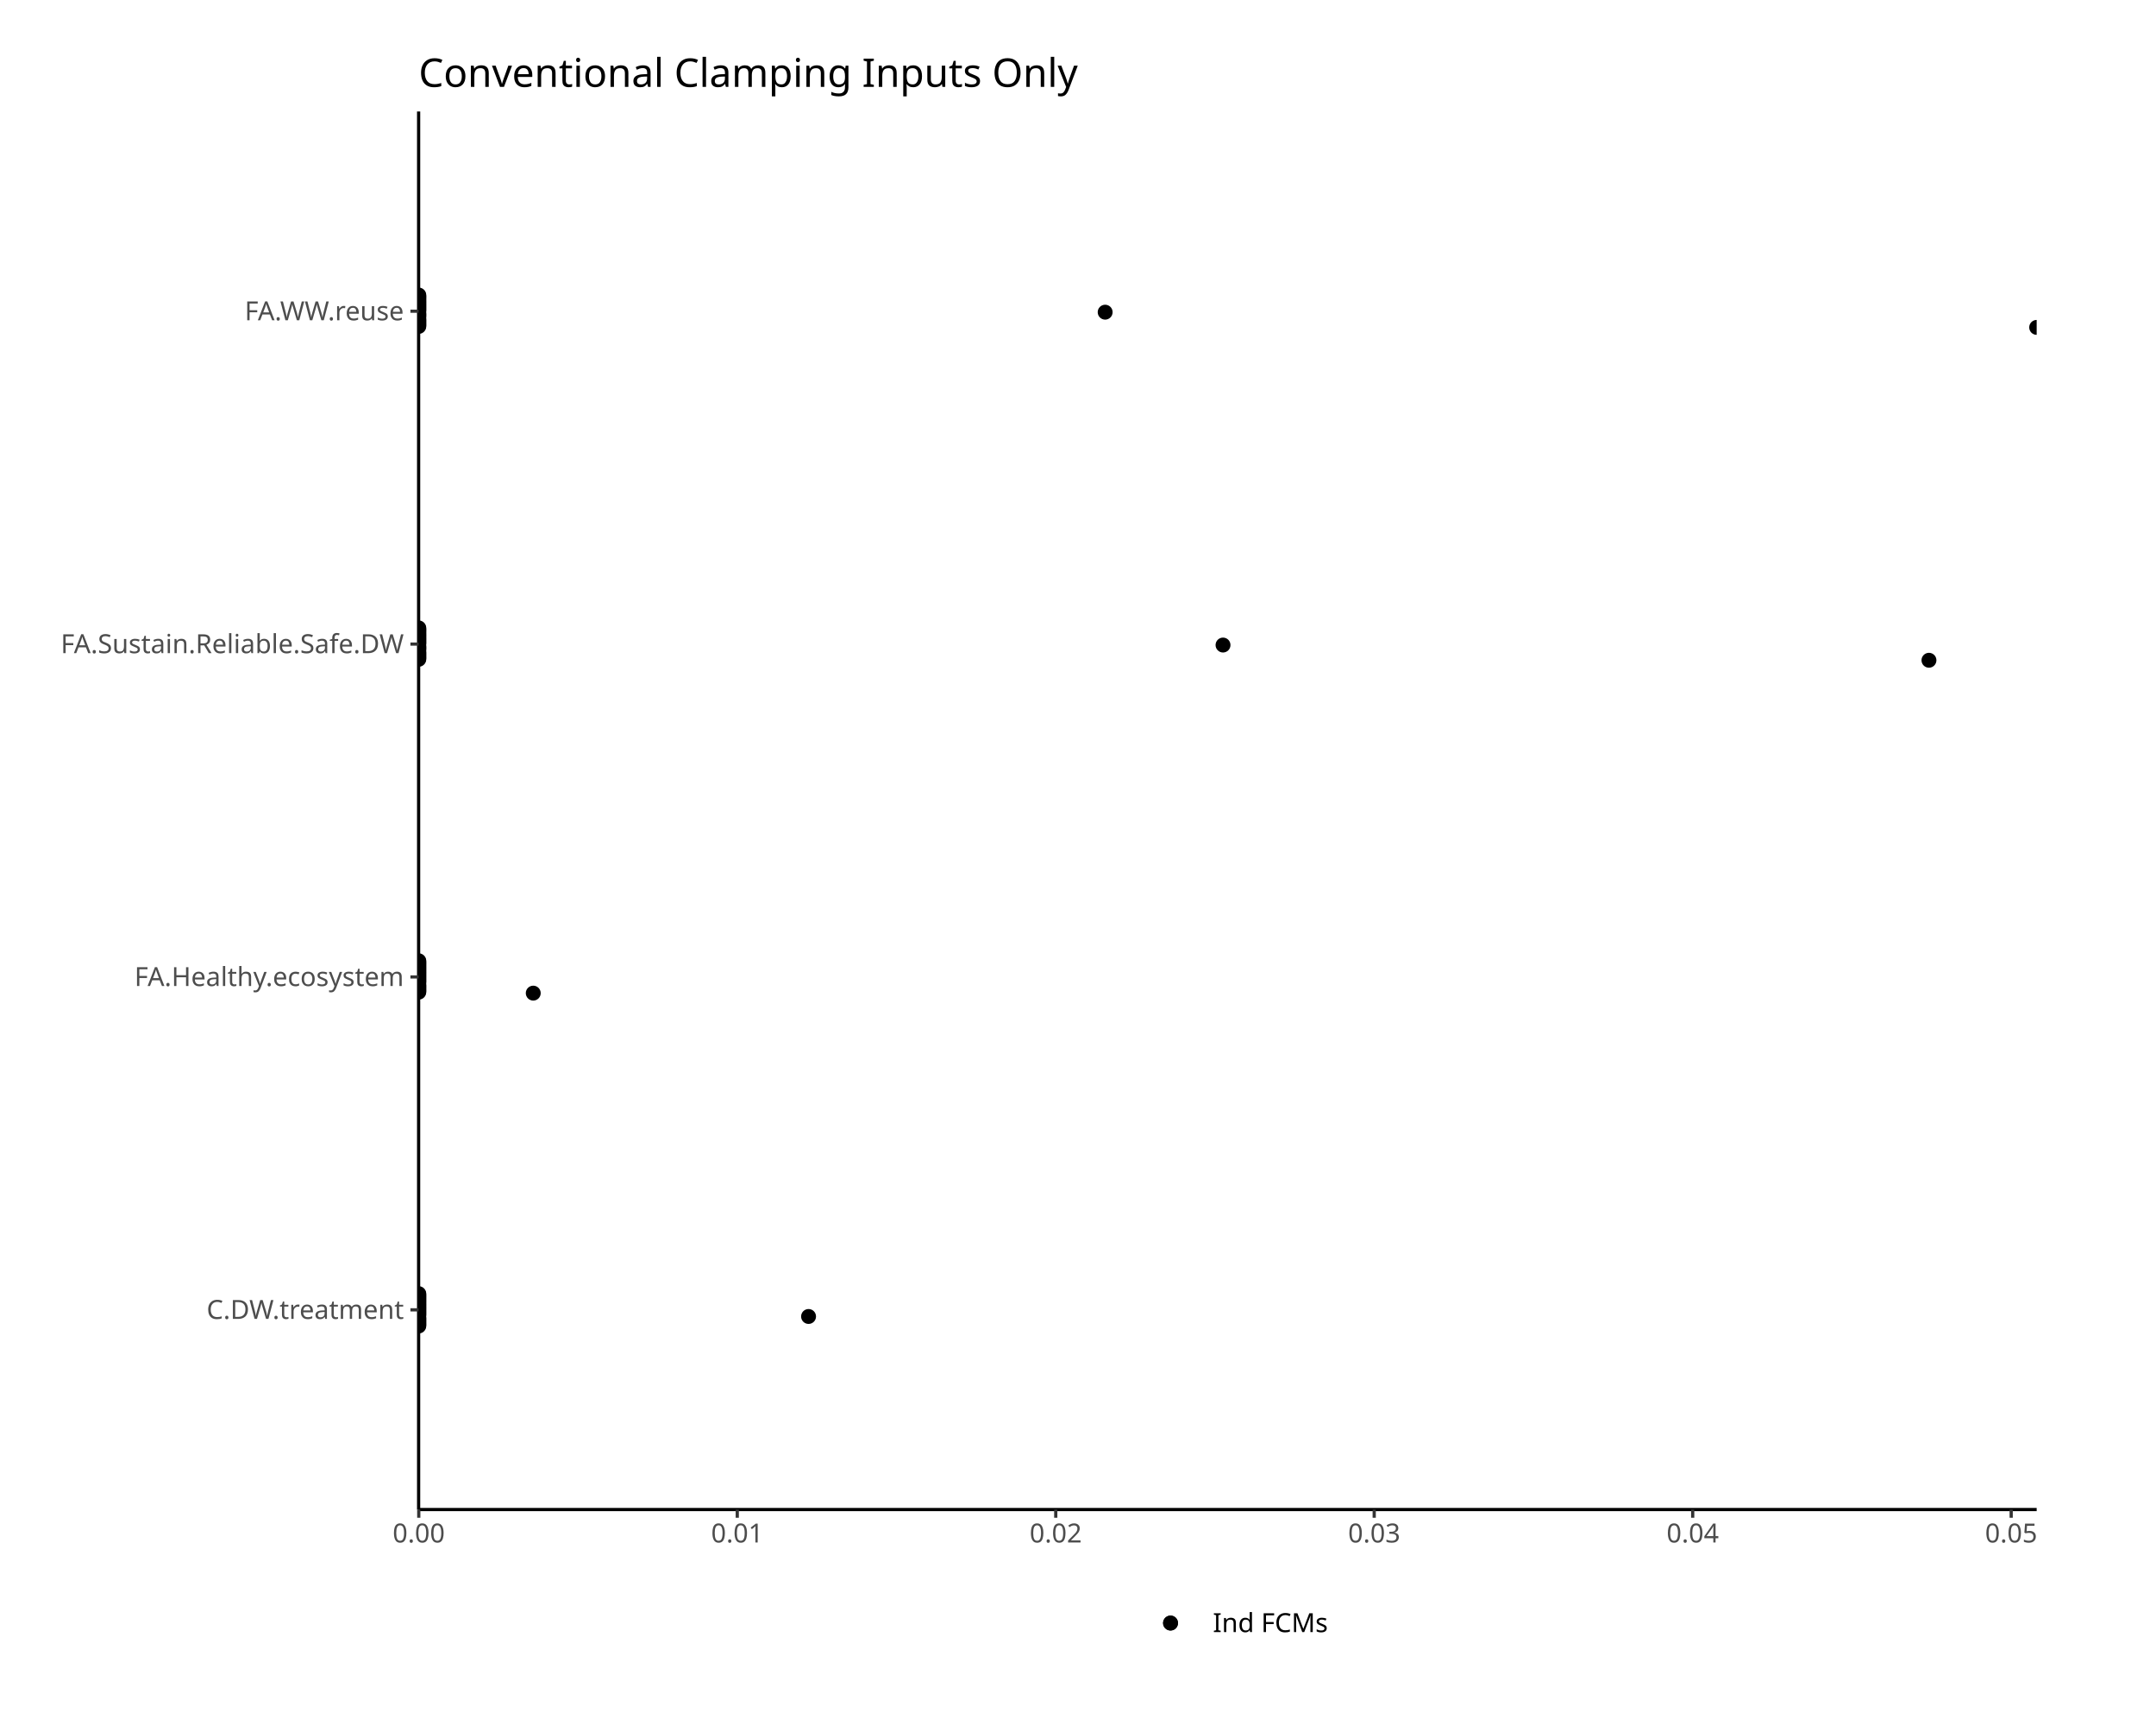
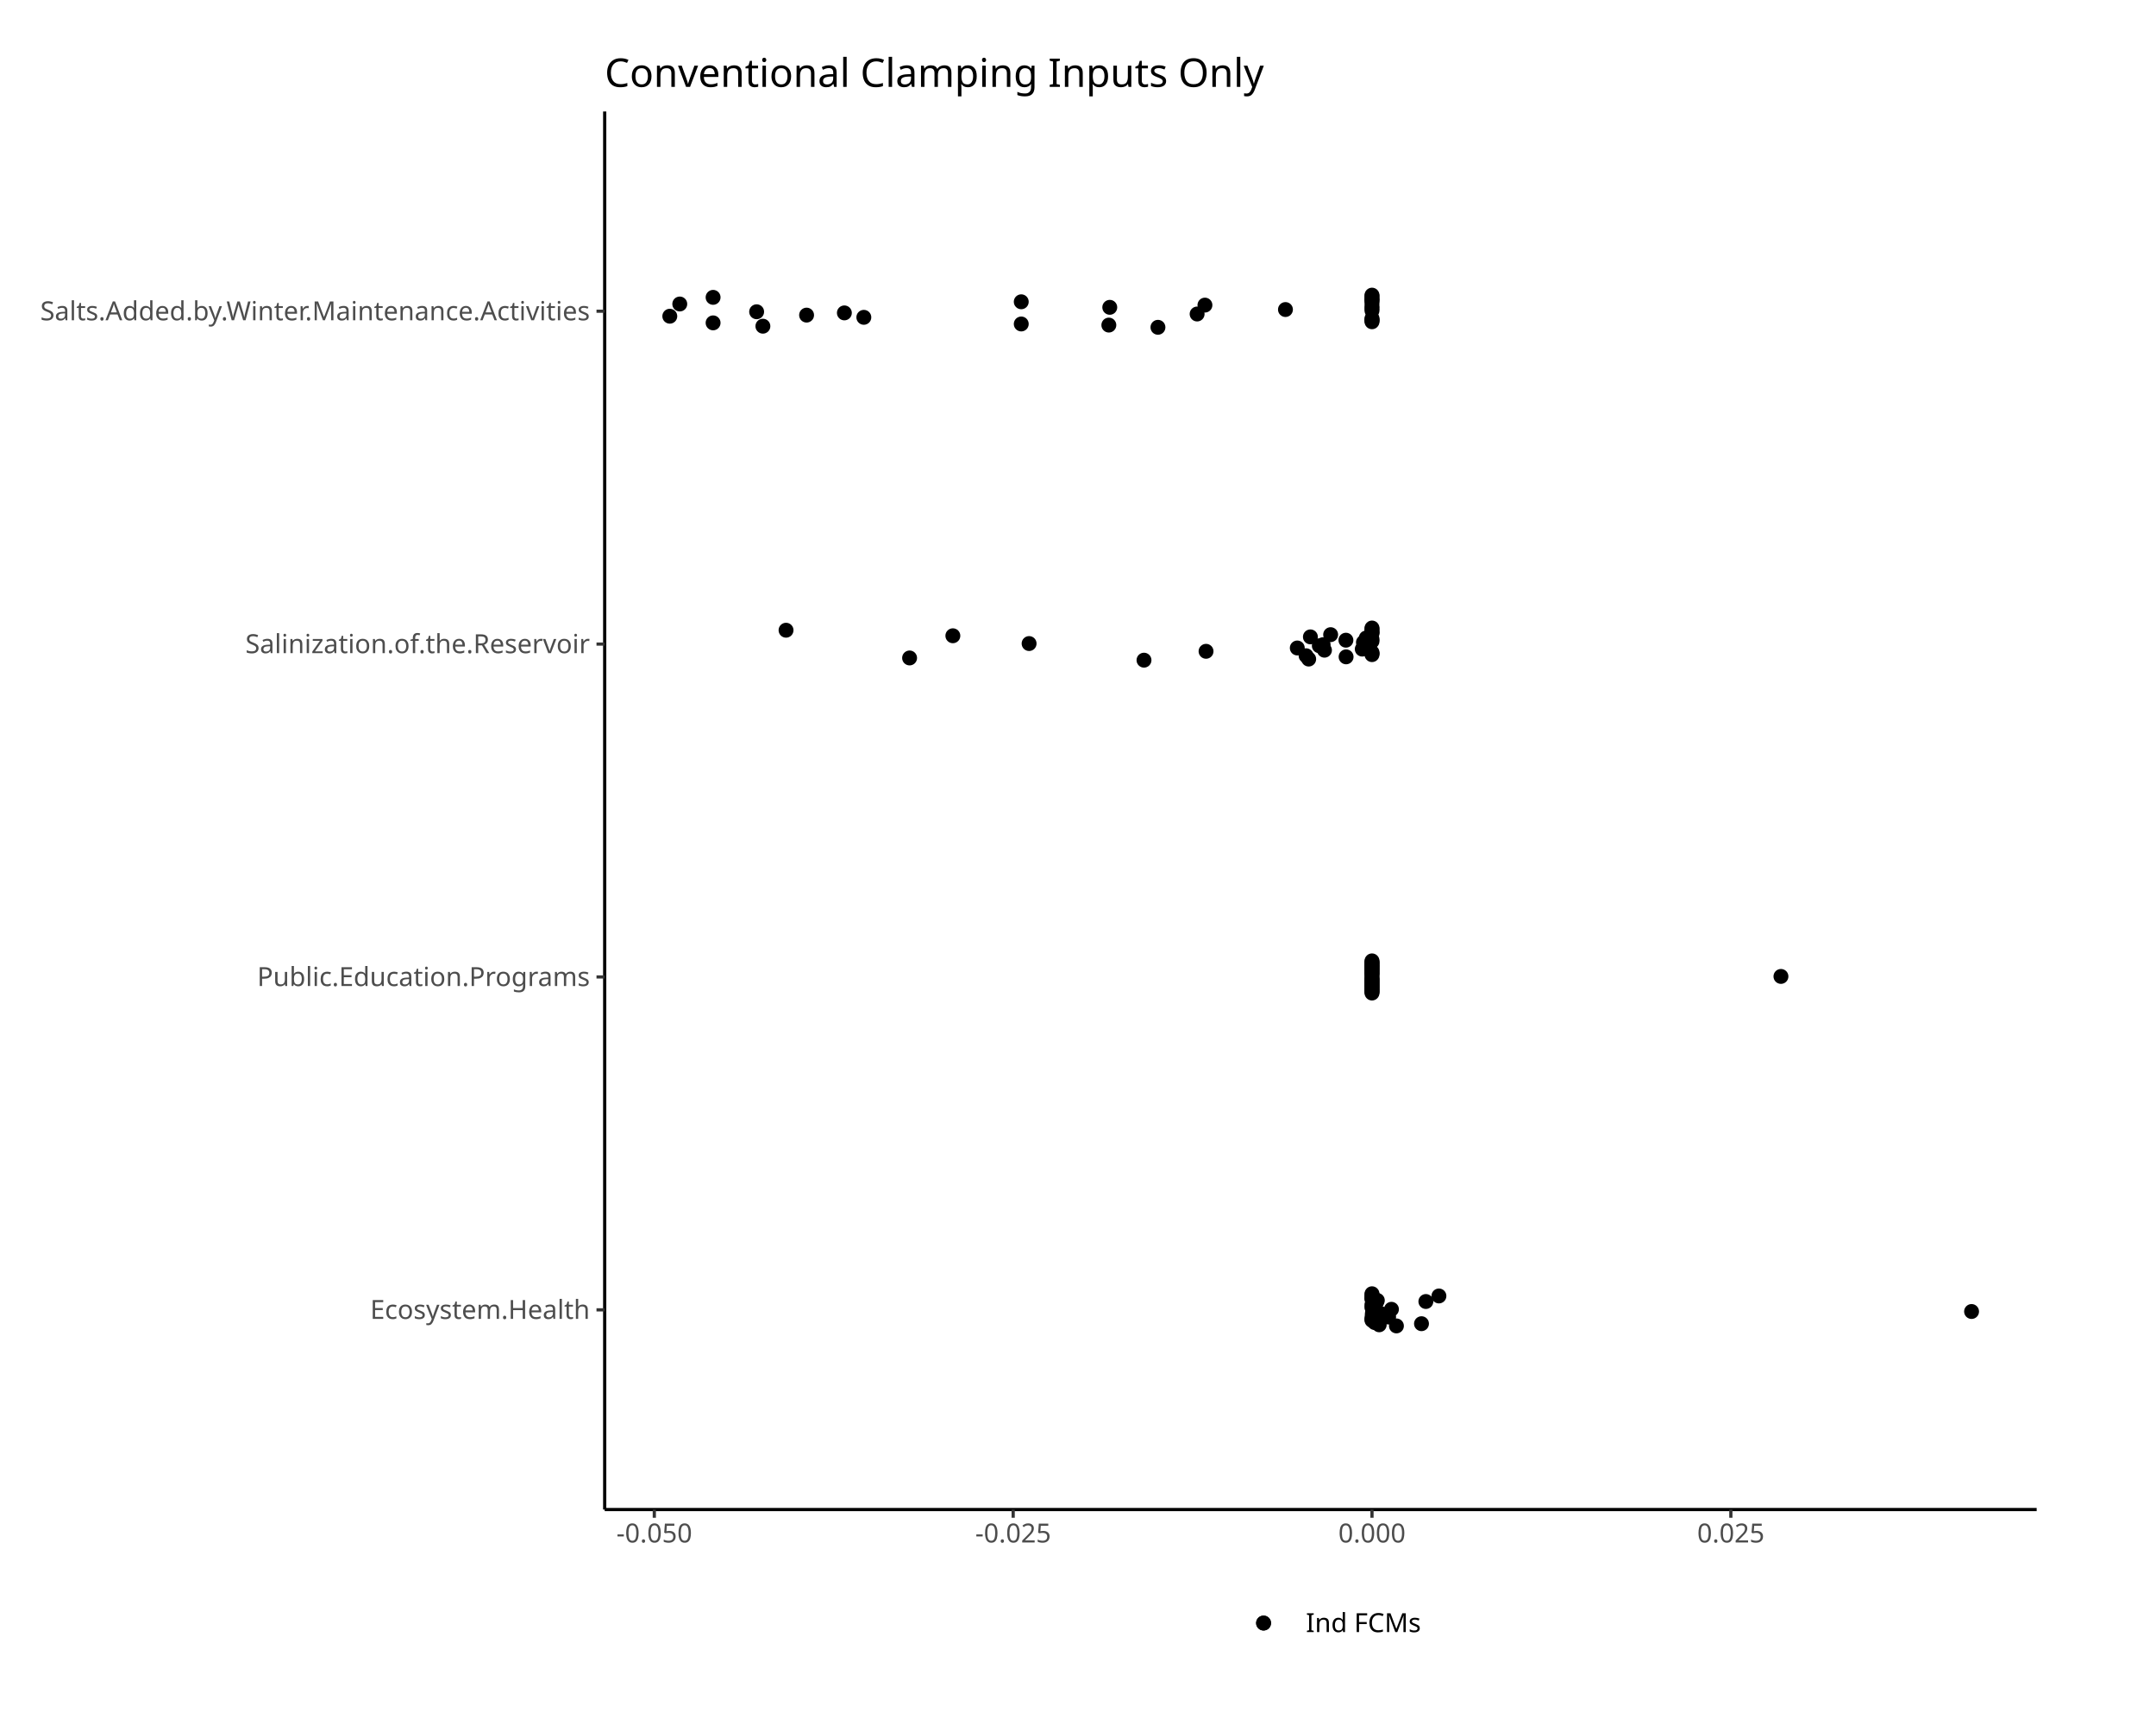
<svg xmlns="http://www.w3.org/2000/svg" class="svglite" data-engine-version="2.0" width="720.00pt" height="576.00pt" viewBox="0 0 720.00 576.00">
  <defs>
    <style type="text/css">
    .svglite line, .svglite polyline, .svglite polygon, .svglite path, .svglite rect, .svglite circle {
      fill: none;
      stroke: #000000;
      stroke-linecap: round;
      stroke-linejoin: round;
      stroke-miterlimit: 10.00;
    }
  </style>
  </defs>
  <rect width="100%" height="100%" style="stroke: none; fill: #FFFFFF;" />
  <defs>
    <clipPath id="cpMC4wMHw3MjAuMDB8MC4wMHw1NzYuMDA=">
      <rect x="0.00" y="0.00" width="720.00" height="576.00" />
    </clipPath>
  </defs>
  <g clip-path="url(#cpMC4wMHw3MjAuMDB8MC4wMHw1NzYuMDA=)">
    <rect x="-0" y="0.00" width="720.00" height="576.00" style="stroke-width: 1.07; stroke: #FFFFFF; fill: #FFFFFF;" />
  </g>
  <defs>
-     <clipPath id="cpMTM5LjgwfDY4MC4xNXwzNy4yM3w1MDQuMDY=">
-       <rect x="139.80" y="37.23" width="540.35" height="466.83" />
+     <clipPath id="cpMjAxLjk0fDY4MC4xNXwzNy4yM3w1MDQuMDY=">
+       <rect x="201.94" y="37.23" width="478.21" height="466.83" />
    </clipPath>
  </defs>
-   <g clip-path="url(#cpMTM5LjgwfDY4MC4xNXwzNy4yM3w1MDQuMDY=)">
-     <rect x="139.80" y="37.23" width="540.35" height="466.83" style="stroke-width: 1.07; stroke: none; fill: #FFFFFF;" />
-     <circle cx="139.85" cy="442.77" r="2.49" style="stroke-width: 0.71; stroke: none; fill: #000000;" />
-     <circle cx="139.85" cy="442.45" r="2.49" style="stroke-width: 0.71; stroke: none; fill: #000000;" />
-     <circle cx="139.85" cy="442.14" r="2.49" style="stroke-width: 0.71; stroke: none; fill: #000000;" />
-     <circle cx="139.85" cy="441.82" r="2.49" style="stroke-width: 0.71; stroke: none; fill: #000000;" />
-     <circle cx="139.85" cy="441.50" r="2.49" style="stroke-width: 0.71; stroke: none; fill: #000000;" />
-     <circle cx="139.85" cy="441.18" r="2.49" style="stroke-width: 0.71; stroke: none; fill: #000000;" />
-     <circle cx="139.85" cy="440.87" r="2.49" style="stroke-width: 0.71; stroke: none; fill: #000000;" />
-     <circle cx="139.85" cy="440.55" r="2.49" style="stroke-width: 0.71; stroke: none; fill: #000000;" />
-     <circle cx="139.85" cy="440.23" r="2.49" style="stroke-width: 0.71; stroke: none; fill: #000000;" />
-     <circle cx="139.85" cy="439.91" r="2.49" style="stroke-width: 0.71; stroke: none; fill: #000000;" />
-     <circle cx="270.02" cy="439.59" r="2.49" style="stroke-width: 0.71; stroke: none; fill: #000000;" />
-     <circle cx="139.85" cy="439.28" r="2.49" style="stroke-width: 0.71; stroke: none; fill: #000000;" />
-     <circle cx="139.85" cy="438.96" r="2.49" style="stroke-width: 0.71; stroke: none; fill: #000000;" />
-     <circle cx="139.85" cy="438.64" r="2.49" style="stroke-width: 0.71; stroke: none; fill: #000000;" />
-     <circle cx="139.85" cy="438.32" r="2.49" style="stroke-width: 0.71; stroke: none; fill: #000000;" />
-     <circle cx="139.85" cy="438.01" r="2.49" style="stroke-width: 0.71; stroke: none; fill: #000000;" />
-     <circle cx="139.85" cy="437.69" r="2.49" style="stroke-width: 0.71; stroke: none; fill: #000000;" />
-     <circle cx="139.85" cy="437.37" r="2.49" style="stroke-width: 0.71; stroke: none; fill: #000000;" />
-     <circle cx="139.85" cy="437.05" r="2.49" style="stroke-width: 0.71; stroke: none; fill: #000000;" />
-     <circle cx="139.85" cy="436.74" r="2.49" style="stroke-width: 0.71; stroke: none; fill: #000000;" />
-     <circle cx="139.85" cy="436.42" r="2.49" style="stroke-width: 0.71; stroke: none; fill: #000000;" />
-     <circle cx="139.85" cy="436.10" r="2.49" style="stroke-width: 0.71; stroke: none; fill: #000000;" />
-     <circle cx="139.85" cy="435.78" r="2.49" style="stroke-width: 0.71; stroke: none; fill: #000000;" />
-     <circle cx="139.85" cy="435.47" r="2.49" style="stroke-width: 0.71; stroke: none; fill: #000000;" />
-     <circle cx="139.85" cy="435.15" r="2.49" style="stroke-width: 0.71; stroke: none; fill: #000000;" />
-     <circle cx="139.85" cy="434.83" r="2.49" style="stroke-width: 0.71; stroke: none; fill: #000000;" />
-     <circle cx="139.85" cy="434.51" r="2.49" style="stroke-width: 0.71; stroke: none; fill: #000000;" />
-     <circle cx="139.85" cy="434.20" r="2.49" style="stroke-width: 0.71; stroke: none; fill: #000000;" />
-     <circle cx="139.85" cy="433.88" r="2.49" style="stroke-width: 0.71; stroke: none; fill: #000000;" />
-     <circle cx="139.85" cy="433.56" r="2.49" style="stroke-width: 0.71; stroke: none; fill: #000000;" />
-     <circle cx="139.85" cy="433.24" r="2.49" style="stroke-width: 0.71; stroke: none; fill: #000000;" />
-     <circle cx="139.85" cy="432.93" r="2.49" style="stroke-width: 0.71; stroke: none; fill: #000000;" />
-     <circle cx="139.85" cy="432.61" r="2.49" style="stroke-width: 0.71; stroke: none; fill: #000000;" />
-     <circle cx="139.85" cy="432.29" r="2.49" style="stroke-width: 0.71; stroke: none; fill: #000000;" />
-     <circle cx="139.85" cy="431.97" r="2.49" style="stroke-width: 0.71; stroke: none; fill: #000000;" />
-     <circle cx="178.08" cy="331.62" r="2.49" style="stroke-width: 0.71; stroke: none; fill: #000000;" />
-     <circle cx="139.85" cy="331.30" r="2.49" style="stroke-width: 0.71; stroke: none; fill: #000000;" />
-     <circle cx="139.85" cy="330.98" r="2.49" style="stroke-width: 0.71; stroke: none; fill: #000000;" />
-     <circle cx="139.85" cy="330.67" r="2.49" style="stroke-width: 0.71; stroke: none; fill: #000000;" />
-     <circle cx="139.85" cy="330.35" r="2.49" style="stroke-width: 0.71; stroke: none; fill: #000000;" />
-     <circle cx="139.85" cy="330.03" r="2.49" style="stroke-width: 0.71; stroke: none; fill: #000000;" />
-     <circle cx="139.85" cy="329.71" r="2.49" style="stroke-width: 0.71; stroke: none; fill: #000000;" />
-     <circle cx="139.85" cy="329.40" r="2.49" style="stroke-width: 0.71; stroke: none; fill: #000000;" />
-     <circle cx="139.85" cy="329.08" r="2.49" style="stroke-width: 0.71; stroke: none; fill: #000000;" />
-     <circle cx="139.85" cy="328.76" r="2.49" style="stroke-width: 0.71; stroke: none; fill: #000000;" />
-     <circle cx="139.80" cy="328.44" r="2.49" style="stroke-width: 0.71; stroke: none; fill: #000000;" />
-     <circle cx="139.85" cy="328.13" r="2.49" style="stroke-width: 0.71; stroke: none; fill: #000000;" />
-     <circle cx="139.85" cy="327.81" r="2.49" style="stroke-width: 0.71; stroke: none; fill: #000000;" />
-     <circle cx="139.85" cy="327.49" r="2.49" style="stroke-width: 0.71; stroke: none; fill: #000000;" />
-     <circle cx="139.85" cy="327.17" r="2.49" style="stroke-width: 0.71; stroke: none; fill: #000000;" />
-     <circle cx="139.85" cy="326.86" r="2.49" style="stroke-width: 0.71; stroke: none; fill: #000000;" />
-     <circle cx="139.85" cy="326.54" r="2.49" style="stroke-width: 0.71; stroke: none; fill: #000000;" />
-     <circle cx="139.85" cy="326.22" r="2.49" style="stroke-width: 0.71; stroke: none; fill: #000000;" />
-     <circle cx="139.85" cy="325.90" r="2.49" style="stroke-width: 0.71; stroke: none; fill: #000000;" />
-     <circle cx="139.85" cy="325.59" r="2.49" style="stroke-width: 0.71; stroke: none; fill: #000000;" />
-     <circle cx="139.85" cy="325.27" r="2.49" style="stroke-width: 0.71; stroke: none; fill: #000000;" />
-     <circle cx="139.85" cy="324.95" r="2.49" style="stroke-width: 0.71; stroke: none; fill: #000000;" />
-     <circle cx="139.85" cy="324.63" r="2.49" style="stroke-width: 0.71; stroke: none; fill: #000000;" />
-     <circle cx="139.85" cy="324.32" r="2.49" style="stroke-width: 0.71; stroke: none; fill: #000000;" />
-     <circle cx="139.85" cy="324.00" r="2.49" style="stroke-width: 0.71; stroke: none; fill: #000000;" />
-     <circle cx="139.85" cy="323.68" r="2.49" style="stroke-width: 0.71; stroke: none; fill: #000000;" />
-     <circle cx="139.85" cy="323.36" r="2.49" style="stroke-width: 0.71; stroke: none; fill: #000000;" />
-     <circle cx="139.85" cy="323.05" r="2.49" style="stroke-width: 0.71; stroke: none; fill: #000000;" />
-     <circle cx="139.85" cy="322.73" r="2.49" style="stroke-width: 0.71; stroke: none; fill: #000000;" />
-     <circle cx="139.85" cy="322.41" r="2.49" style="stroke-width: 0.71; stroke: none; fill: #000000;" />
-     <circle cx="139.85" cy="322.09" r="2.49" style="stroke-width: 0.71; stroke: none; fill: #000000;" />
-     <circle cx="139.85" cy="321.78" r="2.49" style="stroke-width: 0.71; stroke: none; fill: #000000;" />
-     <circle cx="139.85" cy="321.46" r="2.49" style="stroke-width: 0.71; stroke: none; fill: #000000;" />
-     <circle cx="139.85" cy="321.14" r="2.49" style="stroke-width: 0.71; stroke: none; fill: #000000;" />
-     <circle cx="139.85" cy="320.82" r="2.49" style="stroke-width: 0.71; stroke: none; fill: #000000;" />
-     <circle cx="644.18" cy="220.47" r="2.49" style="stroke-width: 0.71; stroke: none; fill: #000000;" />
-     <circle cx="139.85" cy="220.15" r="2.49" style="stroke-width: 0.71; stroke: none; fill: #000000;" />
-     <circle cx="139.85" cy="219.83" r="2.49" style="stroke-width: 0.71; stroke: none; fill: #000000;" />
-     <circle cx="139.85" cy="219.52" r="2.49" style="stroke-width: 0.71; stroke: none; fill: #000000;" />
-     <circle cx="139.85" cy="219.20" r="2.49" style="stroke-width: 0.71; stroke: none; fill: #000000;" />
-     <circle cx="139.85" cy="218.88" r="2.49" style="stroke-width: 0.71; stroke: none; fill: #000000;" />
-     <circle cx="139.85" cy="218.56" r="2.49" style="stroke-width: 0.71; stroke: none; fill: #000000;" />
-     <circle cx="139.85" cy="218.25" r="2.49" style="stroke-width: 0.71; stroke: none; fill: #000000;" />
-     <circle cx="139.85" cy="217.93" r="2.49" style="stroke-width: 0.71; stroke: none; fill: #000000;" />
-     <circle cx="139.85" cy="217.61" r="2.49" style="stroke-width: 0.71; stroke: none; fill: #000000;" />
-     <circle cx="139.80" cy="217.29" r="2.49" style="stroke-width: 0.71; stroke: none; fill: #000000;" />
-     <circle cx="139.85" cy="216.98" r="2.49" style="stroke-width: 0.71; stroke: none; fill: #000000;" />
-     <circle cx="139.85" cy="216.66" r="2.49" style="stroke-width: 0.71; stroke: none; fill: #000000;" />
-     <circle cx="139.85" cy="216.34" r="2.49" style="stroke-width: 0.71; stroke: none; fill: #000000;" />
-     <circle cx="139.85" cy="216.02" r="2.49" style="stroke-width: 0.71; stroke: none; fill: #000000;" />
-     <circle cx="139.85" cy="215.71" r="2.49" style="stroke-width: 0.71; stroke: none; fill: #000000;" />
-     <circle cx="408.43" cy="215.39" r="2.49" style="stroke-width: 0.71; stroke: none; fill: #000000;" />
-     <circle cx="139.85" cy="215.07" r="2.49" style="stroke-width: 0.71; stroke: none; fill: #000000;" />
-     <circle cx="139.85" cy="214.75" r="2.49" style="stroke-width: 0.71; stroke: none; fill: #000000;" />
-     <circle cx="139.85" cy="214.44" r="2.49" style="stroke-width: 0.71; stroke: none; fill: #000000;" />
-     <circle cx="139.85" cy="214.12" r="2.49" style="stroke-width: 0.71; stroke: none; fill: #000000;" />
-     <circle cx="139.85" cy="213.80" r="2.49" style="stroke-width: 0.71; stroke: none; fill: #000000;" />
-     <circle cx="139.85" cy="213.48" r="2.49" style="stroke-width: 0.71; stroke: none; fill: #000000;" />
-     <circle cx="139.85" cy="213.17" r="2.49" style="stroke-width: 0.71; stroke: none; fill: #000000;" />
-     <circle cx="139.85" cy="212.85" r="2.49" style="stroke-width: 0.71; stroke: none; fill: #000000;" />
-     <circle cx="139.85" cy="212.53" r="2.49" style="stroke-width: 0.71; stroke: none; fill: #000000;" />
-     <circle cx="139.85" cy="212.21" r="2.49" style="stroke-width: 0.71; stroke: none; fill: #000000;" />
-     <circle cx="139.85" cy="211.89" r="2.49" style="stroke-width: 0.71; stroke: none; fill: #000000;" />
-     <circle cx="139.85" cy="211.58" r="2.49" style="stroke-width: 0.71; stroke: none; fill: #000000;" />
-     <circle cx="139.84" cy="211.26" r="2.49" style="stroke-width: 0.71; stroke: none; fill: #000000;" />
-     <circle cx="139.85" cy="210.94" r="2.49" style="stroke-width: 0.71; stroke: none; fill: #000000;" />
-     <circle cx="139.85" cy="210.62" r="2.49" style="stroke-width: 0.71; stroke: none; fill: #000000;" />
-     <circle cx="139.85" cy="210.31" r="2.49" style="stroke-width: 0.71; stroke: none; fill: #000000;" />
-     <circle cx="139.85" cy="209.99" r="2.49" style="stroke-width: 0.71; stroke: none; fill: #000000;" />
-     <circle cx="139.85" cy="209.67" r="2.49" style="stroke-width: 0.71; stroke: none; fill: #000000;" />
-     <circle cx="680.15" cy="109.32" r="2.49" style="stroke-width: 0.71; stroke: none; fill: #000000;" />
-     <circle cx="139.85" cy="109.00" r="2.49" style="stroke-width: 0.71; stroke: none; fill: #000000;" />
-     <circle cx="139.85" cy="108.68" r="2.49" style="stroke-width: 0.71; stroke: none; fill: #000000;" />
-     <circle cx="139.85" cy="108.37" r="2.49" style="stroke-width: 0.71; stroke: none; fill: #000000;" />
-     <circle cx="139.85" cy="108.05" r="2.49" style="stroke-width: 0.71; stroke: none; fill: #000000;" />
-     <circle cx="139.85" cy="107.73" r="2.49" style="stroke-width: 0.71; stroke: none; fill: #000000;" />
-     <circle cx="139.85" cy="107.41" r="2.49" style="stroke-width: 0.71; stroke: none; fill: #000000;" />
-     <circle cx="139.85" cy="107.10" r="2.49" style="stroke-width: 0.71; stroke: none; fill: #000000;" />
-     <circle cx="139.85" cy="106.78" r="2.49" style="stroke-width: 0.71; stroke: none; fill: #000000;" />
-     <circle cx="139.85" cy="106.46" r="2.49" style="stroke-width: 0.71; stroke: none; fill: #000000;" />
-     <circle cx="139.80" cy="106.14" r="2.49" style="stroke-width: 0.71; stroke: none; fill: #000000;" />
-     <circle cx="139.85" cy="105.83" r="2.49" style="stroke-width: 0.71; stroke: none; fill: #000000;" />
-     <circle cx="139.85" cy="105.51" r="2.49" style="stroke-width: 0.71; stroke: none; fill: #000000;" />
-     <circle cx="139.85" cy="105.19" r="2.49" style="stroke-width: 0.71; stroke: none; fill: #000000;" />
-     <circle cx="139.85" cy="104.87" r="2.49" style="stroke-width: 0.71; stroke: none; fill: #000000;" />
-     <circle cx="139.85" cy="104.55" r="2.49" style="stroke-width: 0.71; stroke: none; fill: #000000;" />
-     <circle cx="369.07" cy="104.24" r="2.49" style="stroke-width: 0.71; stroke: none; fill: #000000;" />
-     <circle cx="139.85" cy="103.92" r="2.49" style="stroke-width: 0.71; stroke: none; fill: #000000;" />
-     <circle cx="139.85" cy="103.60" r="2.49" style="stroke-width: 0.71; stroke: none; fill: #000000;" />
-     <circle cx="139.85" cy="103.28" r="2.49" style="stroke-width: 0.71; stroke: none; fill: #000000;" />
-     <circle cx="139.85" cy="102.97" r="2.49" style="stroke-width: 0.71; stroke: none; fill: #000000;" />
-     <circle cx="139.85" cy="102.65" r="2.49" style="stroke-width: 0.71; stroke: none; fill: #000000;" />
-     <circle cx="139.85" cy="102.33" r="2.49" style="stroke-width: 0.71; stroke: none; fill: #000000;" />
-     <circle cx="139.85" cy="102.01" r="2.49" style="stroke-width: 0.71; stroke: none; fill: #000000;" />
-     <circle cx="139.85" cy="101.70" r="2.49" style="stroke-width: 0.71; stroke: none; fill: #000000;" />
-     <circle cx="139.85" cy="101.38" r="2.49" style="stroke-width: 0.71; stroke: none; fill: #000000;" />
-     <circle cx="139.85" cy="101.06" r="2.49" style="stroke-width: 0.71; stroke: none; fill: #000000;" />
-     <circle cx="139.85" cy="100.74" r="2.49" style="stroke-width: 0.71; stroke: none; fill: #000000;" />
-     <circle cx="139.85" cy="100.43" r="2.49" style="stroke-width: 0.71; stroke: none; fill: #000000;" />
-     <circle cx="139.84" cy="100.11" r="2.49" style="stroke-width: 0.71; stroke: none; fill: #000000;" />
-     <circle cx="139.85" cy="99.79" r="2.49" style="stroke-width: 0.71; stroke: none; fill: #000000;" />
-     <circle cx="139.85" cy="99.47" r="2.49" style="stroke-width: 0.71; stroke: none; fill: #000000;" />
-     <circle cx="139.85" cy="99.16" r="2.49" style="stroke-width: 0.71; stroke: none; fill: #000000;" />
-     <circle cx="139.85" cy="98.84" r="2.49" style="stroke-width: 0.71; stroke: none; fill: #000000;" />
-     <circle cx="139.85" cy="98.52" r="2.49" style="stroke-width: 0.71; stroke: none; fill: #000000;" />
+   <g clip-path="url(#cpMjAxLjk0fDY4MC4xNXwzNy4yM3w1MDQuMDY=)">
+     <rect x="201.94" y="37.23" width="478.21" height="466.83" style="stroke-width: 1.07; stroke: none; fill: #FFFFFF;" />
+     <circle cx="466.34" cy="442.74" r="2.49" style="stroke-width: 0.71; stroke: none; fill: #000000;" />
+     <circle cx="460.59" cy="442.37" r="2.49" style="stroke-width: 0.71; stroke: none; fill: #000000;" />
+     <circle cx="474.71" cy="442.00" r="2.49" style="stroke-width: 0.71; stroke: none; fill: #000000;" />
+     <circle cx="459.11" cy="441.63" r="2.49" style="stroke-width: 0.71; stroke: none; fill: #000000;" />
+     <circle cx="460.54" cy="441.26" r="2.49" style="stroke-width: 0.71; stroke: none; fill: #000000;" />
+     <circle cx="458.18" cy="440.89" r="2.49" style="stroke-width: 0.71; stroke: none; fill: #000000;" />
+     <circle cx="458.18" cy="440.52" r="2.49" style="stroke-width: 0.71; stroke: none; fill: #000000;" />
+     <circle cx="458.18" cy="440.15" r="2.49" style="stroke-width: 0.71; stroke: none; fill: #000000;" />
+     <circle cx="463.73" cy="439.78" r="2.49" style="stroke-width: 0.71; stroke: none; fill: #000000;" />
+     <circle cx="460.22" cy="439.41" r="2.49" style="stroke-width: 0.71; stroke: none; fill: #000000;" />
+     <circle cx="458.27" cy="439.04" r="2.49" style="stroke-width: 0.71; stroke: none; fill: #000000;" />
+     <circle cx="461.21" cy="438.67" r="2.49" style="stroke-width: 0.71; stroke: none; fill: #000000;" />
+     <circle cx="458.34" cy="438.30" r="2.49" style="stroke-width: 0.71; stroke: none; fill: #000000;" />
+     <circle cx="658.41" cy="437.93" r="2.49" style="stroke-width: 0.71; stroke: none; fill: #000000;" />
+     <circle cx="459.34" cy="437.56" r="2.49" style="stroke-width: 0.71; stroke: none; fill: #000000;" />
+     <circle cx="464.68" cy="437.19" r="2.49" style="stroke-width: 0.71; stroke: none; fill: #000000;" />
+     <circle cx="458.26" cy="436.82" r="2.49" style="stroke-width: 0.71; stroke: none; fill: #000000;" />
+     <circle cx="458.18" cy="436.45" r="2.49" style="stroke-width: 0.71; stroke: none; fill: #000000;" />
+     <circle cx="459.18" cy="436.08" r="2.49" style="stroke-width: 0.71; stroke: none; fill: #000000;" />
+     <circle cx="458.18" cy="435.70" r="2.49" style="stroke-width: 0.71; stroke: none; fill: #000000;" />
+     <circle cx="458.32" cy="435.33" r="2.49" style="stroke-width: 0.71; stroke: none; fill: #000000;" />
+     <circle cx="459.64" cy="434.96" r="2.49" style="stroke-width: 0.71; stroke: none; fill: #000000;" />
+     <circle cx="476.17" cy="434.59" r="2.49" style="stroke-width: 0.71; stroke: none; fill: #000000;" />
+     <circle cx="459.96" cy="434.22" r="2.49" style="stroke-width: 0.71; stroke: none; fill: #000000;" />
+     <circle cx="458.18" cy="433.85" r="2.49" style="stroke-width: 0.71; stroke: none; fill: #000000;" />
+     <circle cx="458.18" cy="433.48" r="2.49" style="stroke-width: 0.71; stroke: none; fill: #000000;" />
+     <circle cx="458.18" cy="433.11" r="2.49" style="stroke-width: 0.71; stroke: none; fill: #000000;" />
+     <circle cx="480.53" cy="432.74" r="2.49" style="stroke-width: 0.71; stroke: none; fill: #000000;" />
+     <circle cx="458.18" cy="432.37" r="2.49" style="stroke-width: 0.71; stroke: none; fill: #000000;" />
+     <circle cx="458.18" cy="432.00" r="2.49" style="stroke-width: 0.71; stroke: none; fill: #000000;" />
+     <circle cx="458.18" cy="331.59" r="2.49" style="stroke-width: 0.71; stroke: none; fill: #000000;" />
+     <circle cx="458.18" cy="331.22" r="2.49" style="stroke-width: 0.71; stroke: none; fill: #000000;" />
+     <circle cx="458.18" cy="330.85" r="2.49" style="stroke-width: 0.71; stroke: none; fill: #000000;" />
+     <circle cx="458.18" cy="330.48" r="2.49" style="stroke-width: 0.71; stroke: none; fill: #000000;" />
+     <circle cx="458.18" cy="330.11" r="2.49" style="stroke-width: 0.71; stroke: none; fill: #000000;" />
+     <circle cx="458.18" cy="329.74" r="2.49" style="stroke-width: 0.71; stroke: none; fill: #000000;" />
+     <circle cx="458.18" cy="329.37" r="2.49" style="stroke-width: 0.71; stroke: none; fill: #000000;" />
+     <circle cx="458.18" cy="329.00" r="2.49" style="stroke-width: 0.71; stroke: none; fill: #000000;" />
+     <circle cx="458.18" cy="328.63" r="2.49" style="stroke-width: 0.71; stroke: none; fill: #000000;" />
+     <circle cx="458.18" cy="328.26" r="2.49" style="stroke-width: 0.71; stroke: none; fill: #000000;" />
+     <circle cx="458.18" cy="327.89" r="2.49" style="stroke-width: 0.71; stroke: none; fill: #000000;" />
+     <circle cx="458.18" cy="327.52" r="2.49" style="stroke-width: 0.71; stroke: none; fill: #000000;" />
+     <circle cx="458.18" cy="327.15" r="2.49" style="stroke-width: 0.71; stroke: none; fill: #000000;" />
+     <circle cx="458.18" cy="326.78" r="2.49" style="stroke-width: 0.71; stroke: none; fill: #000000;" />
+     <circle cx="458.18" cy="326.41" r="2.49" style="stroke-width: 0.71; stroke: none; fill: #000000;" />
+     <circle cx="594.75" cy="326.04" r="2.49" style="stroke-width: 0.71; stroke: none; fill: #000000;" />
+     <circle cx="458.18" cy="325.67" r="2.49" style="stroke-width: 0.71; stroke: none; fill: #000000;" />
+     <circle cx="458.18" cy="325.29" r="2.49" style="stroke-width: 0.71; stroke: none; fill: #000000;" />
+     <circle cx="458.18" cy="324.92" r="2.49" style="stroke-width: 0.71; stroke: none; fill: #000000;" />
+     <circle cx="458.18" cy="324.55" r="2.49" style="stroke-width: 0.71; stroke: none; fill: #000000;" />
+     <circle cx="458.18" cy="324.18" r="2.49" style="stroke-width: 0.71; stroke: none; fill: #000000;" />
+     <circle cx="458.18" cy="323.81" r="2.49" style="stroke-width: 0.71; stroke: none; fill: #000000;" />
+     <circle cx="458.18" cy="323.44" r="2.49" style="stroke-width: 0.71; stroke: none; fill: #000000;" />
+     <circle cx="458.18" cy="323.07" r="2.49" style="stroke-width: 0.71; stroke: none; fill: #000000;" />
+     <circle cx="458.18" cy="322.70" r="2.49" style="stroke-width: 0.71; stroke: none; fill: #000000;" />
+     <circle cx="458.18" cy="322.33" r="2.49" style="stroke-width: 0.71; stroke: none; fill: #000000;" />
+     <circle cx="458.18" cy="321.96" r="2.49" style="stroke-width: 0.71; stroke: none; fill: #000000;" />
+     <circle cx="458.18" cy="321.59" r="2.49" style="stroke-width: 0.71; stroke: none; fill: #000000;" />
+     <circle cx="458.18" cy="321.22" r="2.49" style="stroke-width: 0.71; stroke: none; fill: #000000;" />
+     <circle cx="458.18" cy="320.85" r="2.49" style="stroke-width: 0.71; stroke: none; fill: #000000;" />
+     <circle cx="382.04" cy="220.44" r="2.49" style="stroke-width: 0.71; stroke: none; fill: #000000;" />
+     <circle cx="437.04" cy="220.07" r="2.49" style="stroke-width: 0.71; stroke: none; fill: #000000;" />
+     <circle cx="303.76" cy="219.70" r="2.49" style="stroke-width: 0.71; stroke: none; fill: #000000;" />
+     <circle cx="449.53" cy="219.33" r="2.49" style="stroke-width: 0.71; stroke: none; fill: #000000;" />
+     <circle cx="436.17" cy="218.96" r="2.49" style="stroke-width: 0.71; stroke: none; fill: #000000;" />
+     <circle cx="458.18" cy="218.59" r="2.49" style="stroke-width: 0.71; stroke: none; fill: #000000;" />
+     <circle cx="458.18" cy="218.22" r="2.49" style="stroke-width: 0.71; stroke: none; fill: #000000;" />
+     <circle cx="458.18" cy="217.85" r="2.49" style="stroke-width: 0.71; stroke: none; fill: #000000;" />
+     <circle cx="402.76" cy="217.48" r="2.49" style="stroke-width: 0.71; stroke: none; fill: #000000;" />
+     <circle cx="442.31" cy="217.11" r="2.49" style="stroke-width: 0.71; stroke: none; fill: #000000;" />
+     <circle cx="454.93" cy="216.74" r="2.49" style="stroke-width: 0.71; stroke: none; fill: #000000;" />
+     <circle cx="433.23" cy="216.37" r="2.49" style="stroke-width: 0.71; stroke: none; fill: #000000;" />
+     <circle cx="456.56" cy="216.00" r="2.49" style="stroke-width: 0.71; stroke: none; fill: #000000;" />
+     <circle cx="440.59" cy="215.63" r="2.49" style="stroke-width: 0.71; stroke: none; fill: #000000;" />
+     <circle cx="441.86" cy="215.26" r="2.49" style="stroke-width: 0.71; stroke: none; fill: #000000;" />
+     <circle cx="343.67" cy="214.89" r="2.49" style="stroke-width: 0.71; stroke: none; fill: #000000;" />
+     <circle cx="455.32" cy="214.51" r="2.49" style="stroke-width: 0.71; stroke: none; fill: #000000;" />
+     <circle cx="458.18" cy="214.14" r="2.49" style="stroke-width: 0.71; stroke: none; fill: #000000;" />
+     <circle cx="449.47" cy="213.77" r="2.49" style="stroke-width: 0.71; stroke: none; fill: #000000;" />
+     <circle cx="458.18" cy="213.40" r="2.49" style="stroke-width: 0.71; stroke: none; fill: #000000;" />
+     <circle cx="456.26" cy="213.03" r="2.49" style="stroke-width: 0.71; stroke: none; fill: #000000;" />
+     <circle cx="437.61" cy="212.66" r="2.49" style="stroke-width: 0.71; stroke: none; fill: #000000;" />
+     <circle cx="318.21" cy="212.29" r="2.49" style="stroke-width: 0.71; stroke: none; fill: #000000;" />
+     <circle cx="444.37" cy="211.92" r="2.49" style="stroke-width: 0.71; stroke: none; fill: #000000;" />
+     <circle cx="458.18" cy="211.55" r="2.49" style="stroke-width: 0.71; stroke: none; fill: #000000;" />
+     <circle cx="458.18" cy="211.18" r="2.49" style="stroke-width: 0.71; stroke: none; fill: #000000;" />
+     <circle cx="458.18" cy="210.81" r="2.49" style="stroke-width: 0.71; stroke: none; fill: #000000;" />
+     <circle cx="262.50" cy="210.44" r="2.49" style="stroke-width: 0.71; stroke: none; fill: #000000;" />
+     <circle cx="458.18" cy="210.07" r="2.49" style="stroke-width: 0.71; stroke: none; fill: #000000;" />
+     <circle cx="458.18" cy="209.70" r="2.49" style="stroke-width: 0.71; stroke: none; fill: #000000;" />
+     <circle cx="386.70" cy="109.29" r="2.49" style="stroke-width: 0.71; stroke: none; fill: #000000;" />
+     <circle cx="254.77" cy="108.92" r="2.49" style="stroke-width: 0.71; stroke: none; fill: #000000;" />
+     <circle cx="370.30" cy="108.55" r="2.49" style="stroke-width: 0.71; stroke: none; fill: #000000;" />
+     <circle cx="341.05" cy="108.18" r="2.49" style="stroke-width: 0.71; stroke: none; fill: #000000;" />
+     <circle cx="238.14" cy="107.81" r="2.49" style="stroke-width: 0.71; stroke: none; fill: #000000;" />
+     <circle cx="458.18" cy="107.44" r="2.49" style="stroke-width: 0.71; stroke: none; fill: #000000;" />
+     <circle cx="458.18" cy="107.07" r="2.49" style="stroke-width: 0.71; stroke: none; fill: #000000;" />
+     <circle cx="458.18" cy="106.70" r="2.49" style="stroke-width: 0.71; stroke: none; fill: #000000;" />
+     <circle cx="458.18" cy="106.33" r="2.49" style="stroke-width: 0.71; stroke: none; fill: #000000;" />
+     <circle cx="288.48" cy="105.96" r="2.49" style="stroke-width: 0.71; stroke: none; fill: #000000;" />
+     <circle cx="223.68" cy="105.59" r="2.49" style="stroke-width: 0.71; stroke: none; fill: #000000;" />
+     <circle cx="269.36" cy="105.22" r="2.49" style="stroke-width: 0.71; stroke: none; fill: #000000;" />
+     <circle cx="399.78" cy="104.85" r="2.49" style="stroke-width: 0.71; stroke: none; fill: #000000;" />
+     <circle cx="281.98" cy="104.48" r="2.49" style="stroke-width: 0.71; stroke: none; fill: #000000;" />
+     <circle cx="252.68" cy="104.10" r="2.49" style="stroke-width: 0.71; stroke: none; fill: #000000;" />
+     <circle cx="458.18" cy="103.73" r="2.49" style="stroke-width: 0.71; stroke: none; fill: #000000;" />
+     <circle cx="429.28" cy="103.36" r="2.49" style="stroke-width: 0.71; stroke: none; fill: #000000;" />
+     <circle cx="458.18" cy="102.99" r="2.49" style="stroke-width: 0.71; stroke: none; fill: #000000;" />
+     <circle cx="370.61" cy="102.62" r="2.49" style="stroke-width: 0.71; stroke: none; fill: #000000;" />
+     <circle cx="458.18" cy="102.25" r="2.49" style="stroke-width: 0.71; stroke: none; fill: #000000;" />
+     <circle cx="402.39" cy="101.88" r="2.49" style="stroke-width: 0.71; stroke: none; fill: #000000;" />
+     <circle cx="227.01" cy="101.51" r="2.49" style="stroke-width: 0.71; stroke: none; fill: #000000;" />
+     <circle cx="458.18" cy="101.14" r="2.49" style="stroke-width: 0.71; stroke: none; fill: #000000;" />
+     <circle cx="341.05" cy="100.77" r="2.49" style="stroke-width: 0.71; stroke: none; fill: #000000;" />
+     <circle cx="458.18" cy="100.40" r="2.49" style="stroke-width: 0.71; stroke: none; fill: #000000;" />
+     <circle cx="458.18" cy="100.03" r="2.49" style="stroke-width: 0.71; stroke: none; fill: #000000;" />
+     <circle cx="458.18" cy="99.66" r="2.49" style="stroke-width: 0.71; stroke: none; fill: #000000;" />
+     <circle cx="238.14" cy="99.29" r="2.49" style="stroke-width: 0.71; stroke: none; fill: #000000;" />
+     <circle cx="458.18" cy="98.92" r="2.49" style="stroke-width: 0.71; stroke: none; fill: #000000;" />
+     <circle cx="458.18" cy="98.55" r="2.49" style="stroke-width: 0.71; stroke: none; fill: #000000;" />
  </g>
  <g clip-path="url(#cpMC4wMHw3MjAuMDB8MC4wMHw1NzYuMDA=)">
-     <polyline points="139.80,504.06 139.80,37.23 " style="stroke-width: 1.07; stroke-linecap: butt;" />
-     <text x="134.87" y="440.40" text-anchor="end" style="font-size: 8.80px; fill: #4D4D4D; font-family: sans;" textLength="63.09px" lengthAdjust="spacingAndGlyphs">C.DW.treatment</text>
-     <text x="134.87" y="329.25" text-anchor="end" style="font-size: 8.80px; fill: #4D4D4D; font-family: sans;" textLength="88.05px" lengthAdjust="spacingAndGlyphs">FA.Healthy.ecosystem</text>
-     <text x="134.87" y="218.10" text-anchor="end" style="font-size: 8.80px; fill: #4D4D4D; font-family: sans;" textLength="114.95px" lengthAdjust="spacingAndGlyphs">FA.Sustain.Reliable.Safe.DW</text>
-     <text x="134.87" y="106.95" text-anchor="end" style="font-size: 8.80px; fill: #4D4D4D; font-family: sans;" textLength="54.76px" lengthAdjust="spacingAndGlyphs">FA.WW.reuse</text>
-     <polyline points="137.06,437.37 139.80,437.37 " style="stroke-width: 1.07; stroke: #333333; stroke-linecap: butt;" />
-     <polyline points="137.06,326.22 139.80,326.22 " style="stroke-width: 1.07; stroke: #333333; stroke-linecap: butt;" />
-     <polyline points="137.06,215.07 139.80,215.07 " style="stroke-width: 1.07; stroke: #333333; stroke-linecap: butt;" />
-     <polyline points="137.06,103.92 139.80,103.92 " style="stroke-width: 1.07; stroke: #333333; stroke-linecap: butt;" />
-     <polyline points="139.80,504.06 680.15,504.06 " style="stroke-width: 1.07; stroke-linecap: butt;" />
-     <polyline points="139.85,506.80 139.85,504.06 " style="stroke-width: 1.07; stroke: #333333; stroke-linecap: butt;" />
-     <polyline points="246.21,506.80 246.21,504.06 " style="stroke-width: 1.07; stroke: #333333; stroke-linecap: butt;" />
-     <polyline points="352.57,506.80 352.57,504.06 " style="stroke-width: 1.07; stroke: #333333; stroke-linecap: butt;" />
-     <polyline points="458.92,506.80 458.92,504.06 " style="stroke-width: 1.07; stroke: #333333; stroke-linecap: butt;" />
-     <polyline points="565.28,506.80 565.28,504.06 " style="stroke-width: 1.07; stroke: #333333; stroke-linecap: butt;" />
-     <polyline points="671.64,506.80 671.64,504.06 " style="stroke-width: 1.07; stroke: #333333; stroke-linecap: butt;" />
-     <text x="139.85" y="515.05" text-anchor="middle" style="font-size: 8.80px; fill: #4D4D4D; font-family: sans;" textLength="17.13px" lengthAdjust="spacingAndGlyphs">0.00</text>
-     <text x="246.21" y="515.05" text-anchor="middle" style="font-size: 8.80px; fill: #4D4D4D; font-family: sans;" textLength="17.13px" lengthAdjust="spacingAndGlyphs">0.01</text>
-     <text x="352.57" y="515.05" text-anchor="middle" style="font-size: 8.80px; fill: #4D4D4D; font-family: sans;" textLength="17.13px" lengthAdjust="spacingAndGlyphs">0.02</text>
-     <text x="458.92" y="515.05" text-anchor="middle" style="font-size: 8.80px; fill: #4D4D4D; font-family: sans;" textLength="17.13px" lengthAdjust="spacingAndGlyphs">0.03</text>
-     <text x="565.28" y="515.05" text-anchor="middle" style="font-size: 8.80px; fill: #4D4D4D; font-family: sans;" textLength="17.13px" lengthAdjust="spacingAndGlyphs">0.04</text>
-     <text x="671.64" y="515.05" text-anchor="middle" style="font-size: 8.80px; fill: #4D4D4D; font-family: sans;" textLength="17.13px" lengthAdjust="spacingAndGlyphs">0.05</text>
-     <rect x="371.30" y="527.84" width="77.35" height="28.24" style="stroke-width: 1.07; stroke: none; fill: #FFFFFF;" />
-     <circle cx="390.90" cy="541.96" r="1.42" style="stroke-width: 0.71; stroke: none; fill: #000000; fill-opacity: 0.80;" />
-     <circle cx="390.90" cy="541.96" r="2.49" style="stroke-width: 0.71; stroke: none; fill: #000000;" />
-     <circle cx="390.90" cy="541.96" r="2.49" style="stroke-width: 0.71; stroke: none; fill: #000000;" />
-     <text x="405.02" y="544.98" style="font-size: 8.80px; font-family: sans;" textLength="38.15px" lengthAdjust="spacingAndGlyphs">Ind FCMs</text>
-     <text x="139.80" y="29.01" style="font-size: 13.20px; font-family: sans;" textLength="206.94px" lengthAdjust="spacingAndGlyphs">Conventional Clamping Inputs Only</text>
+     <polyline points="201.94,504.06 201.94,37.23 " style="stroke-width: 1.07; stroke-linecap: butt;" />
+     <text x="197.01" y="440.40" text-anchor="end" style="font-size: 8.80px; fill: #4D4D4D; font-family: sans;" textLength="70.94px" lengthAdjust="spacingAndGlyphs">Ecosystem.Health</text>
+     <text x="197.01" y="329.25" text-anchor="end" style="font-size: 8.80px; fill: #4D4D4D; font-family: sans;" textLength="106.16px" lengthAdjust="spacingAndGlyphs">Public.Education.Programs</text>
+     <text x="197.01" y="218.10" text-anchor="end" style="font-size: 8.80px; fill: #4D4D4D; font-family: sans;" textLength="109.58px" lengthAdjust="spacingAndGlyphs">Salinization.of.the.Reservoir</text>
+     <text x="197.01" y="106.95" text-anchor="end" style="font-size: 8.80px; fill: #4D4D4D; font-family: sans;" textLength="177.09px" lengthAdjust="spacingAndGlyphs">Salts.Added.by.Winter.Maintenance.Activities</text>
+     <polyline points="199.20,437.37 201.94,437.37 " style="stroke-width: 1.07; stroke: #333333; stroke-linecap: butt;" />
+     <polyline points="199.20,326.22 201.94,326.22 " style="stroke-width: 1.07; stroke: #333333; stroke-linecap: butt;" />
+     <polyline points="199.20,215.07 201.94,215.07 " style="stroke-width: 1.07; stroke: #333333; stroke-linecap: butt;" />
+     <polyline points="199.20,103.92 201.94,103.92 " style="stroke-width: 1.07; stroke: #333333; stroke-linecap: butt;" />
+     <polyline points="201.94,504.06 680.15,504.06 " style="stroke-width: 1.07; stroke-linecap: butt;" />
+     <polyline points="218.51,506.80 218.51,504.06 " style="stroke-width: 1.07; stroke: #333333; stroke-linecap: butt;" />
+     <polyline points="338.35,506.80 338.35,504.06 " style="stroke-width: 1.07; stroke: #333333; stroke-linecap: butt;" />
+     <polyline points="458.18,506.80 458.18,504.06 " style="stroke-width: 1.07; stroke: #333333; stroke-linecap: butt;" />
+     <polyline points="578.02,506.80 578.02,504.06 " style="stroke-width: 1.07; stroke: #333333; stroke-linecap: butt;" />
+     <text x="218.51" y="515.05" text-anchor="middle" style="font-size: 8.80px; fill: #4D4D4D; font-family: sans;" textLength="24.95px" lengthAdjust="spacingAndGlyphs">-0.050</text>
+     <text x="338.35" y="515.05" text-anchor="middle" style="font-size: 8.80px; fill: #4D4D4D; font-family: sans;" textLength="24.95px" lengthAdjust="spacingAndGlyphs">-0.025</text>
+     <text x="458.18" y="515.05" text-anchor="middle" style="font-size: 8.80px; fill: #4D4D4D; font-family: sans;" textLength="22.02px" lengthAdjust="spacingAndGlyphs">0.000</text>
+     <text x="578.02" y="515.05" text-anchor="middle" style="font-size: 8.80px; fill: #4D4D4D; font-family: sans;" textLength="22.02px" lengthAdjust="spacingAndGlyphs">0.025</text>
+     <rect x="402.37" y="527.84" width="77.35" height="28.24" style="stroke-width: 1.07; stroke: none; fill: #FFFFFF;" />
+     <line x1="419.96" y1="541.96" x2="423.98" y2="541.96" style="stroke-width: 0.71;" />
+     <line x1="421.97" y1="543.97" x2="421.97" y2="539.95" style="stroke-width: 0.71;" />
+     <circle cx="421.97" cy="541.96" r="2.49" style="stroke-width: 0.71; stroke: none; fill: #000000;" />
+     <circle cx="421.97" cy="541.96" r="2.49" style="stroke-width: 0.71; stroke: none; fill: #000000;" />
+     <text x="436.09" y="544.98" style="font-size: 8.80px; font-family: sans;" textLength="38.15px" lengthAdjust="spacingAndGlyphs">Ind FCMs</text>
+     <text x="201.94" y="29.01" style="font-size: 13.20px; font-family: sans;" textLength="206.94px" lengthAdjust="spacingAndGlyphs">Conventional Clamping Inputs Only</text>
  </g>
</svg>
